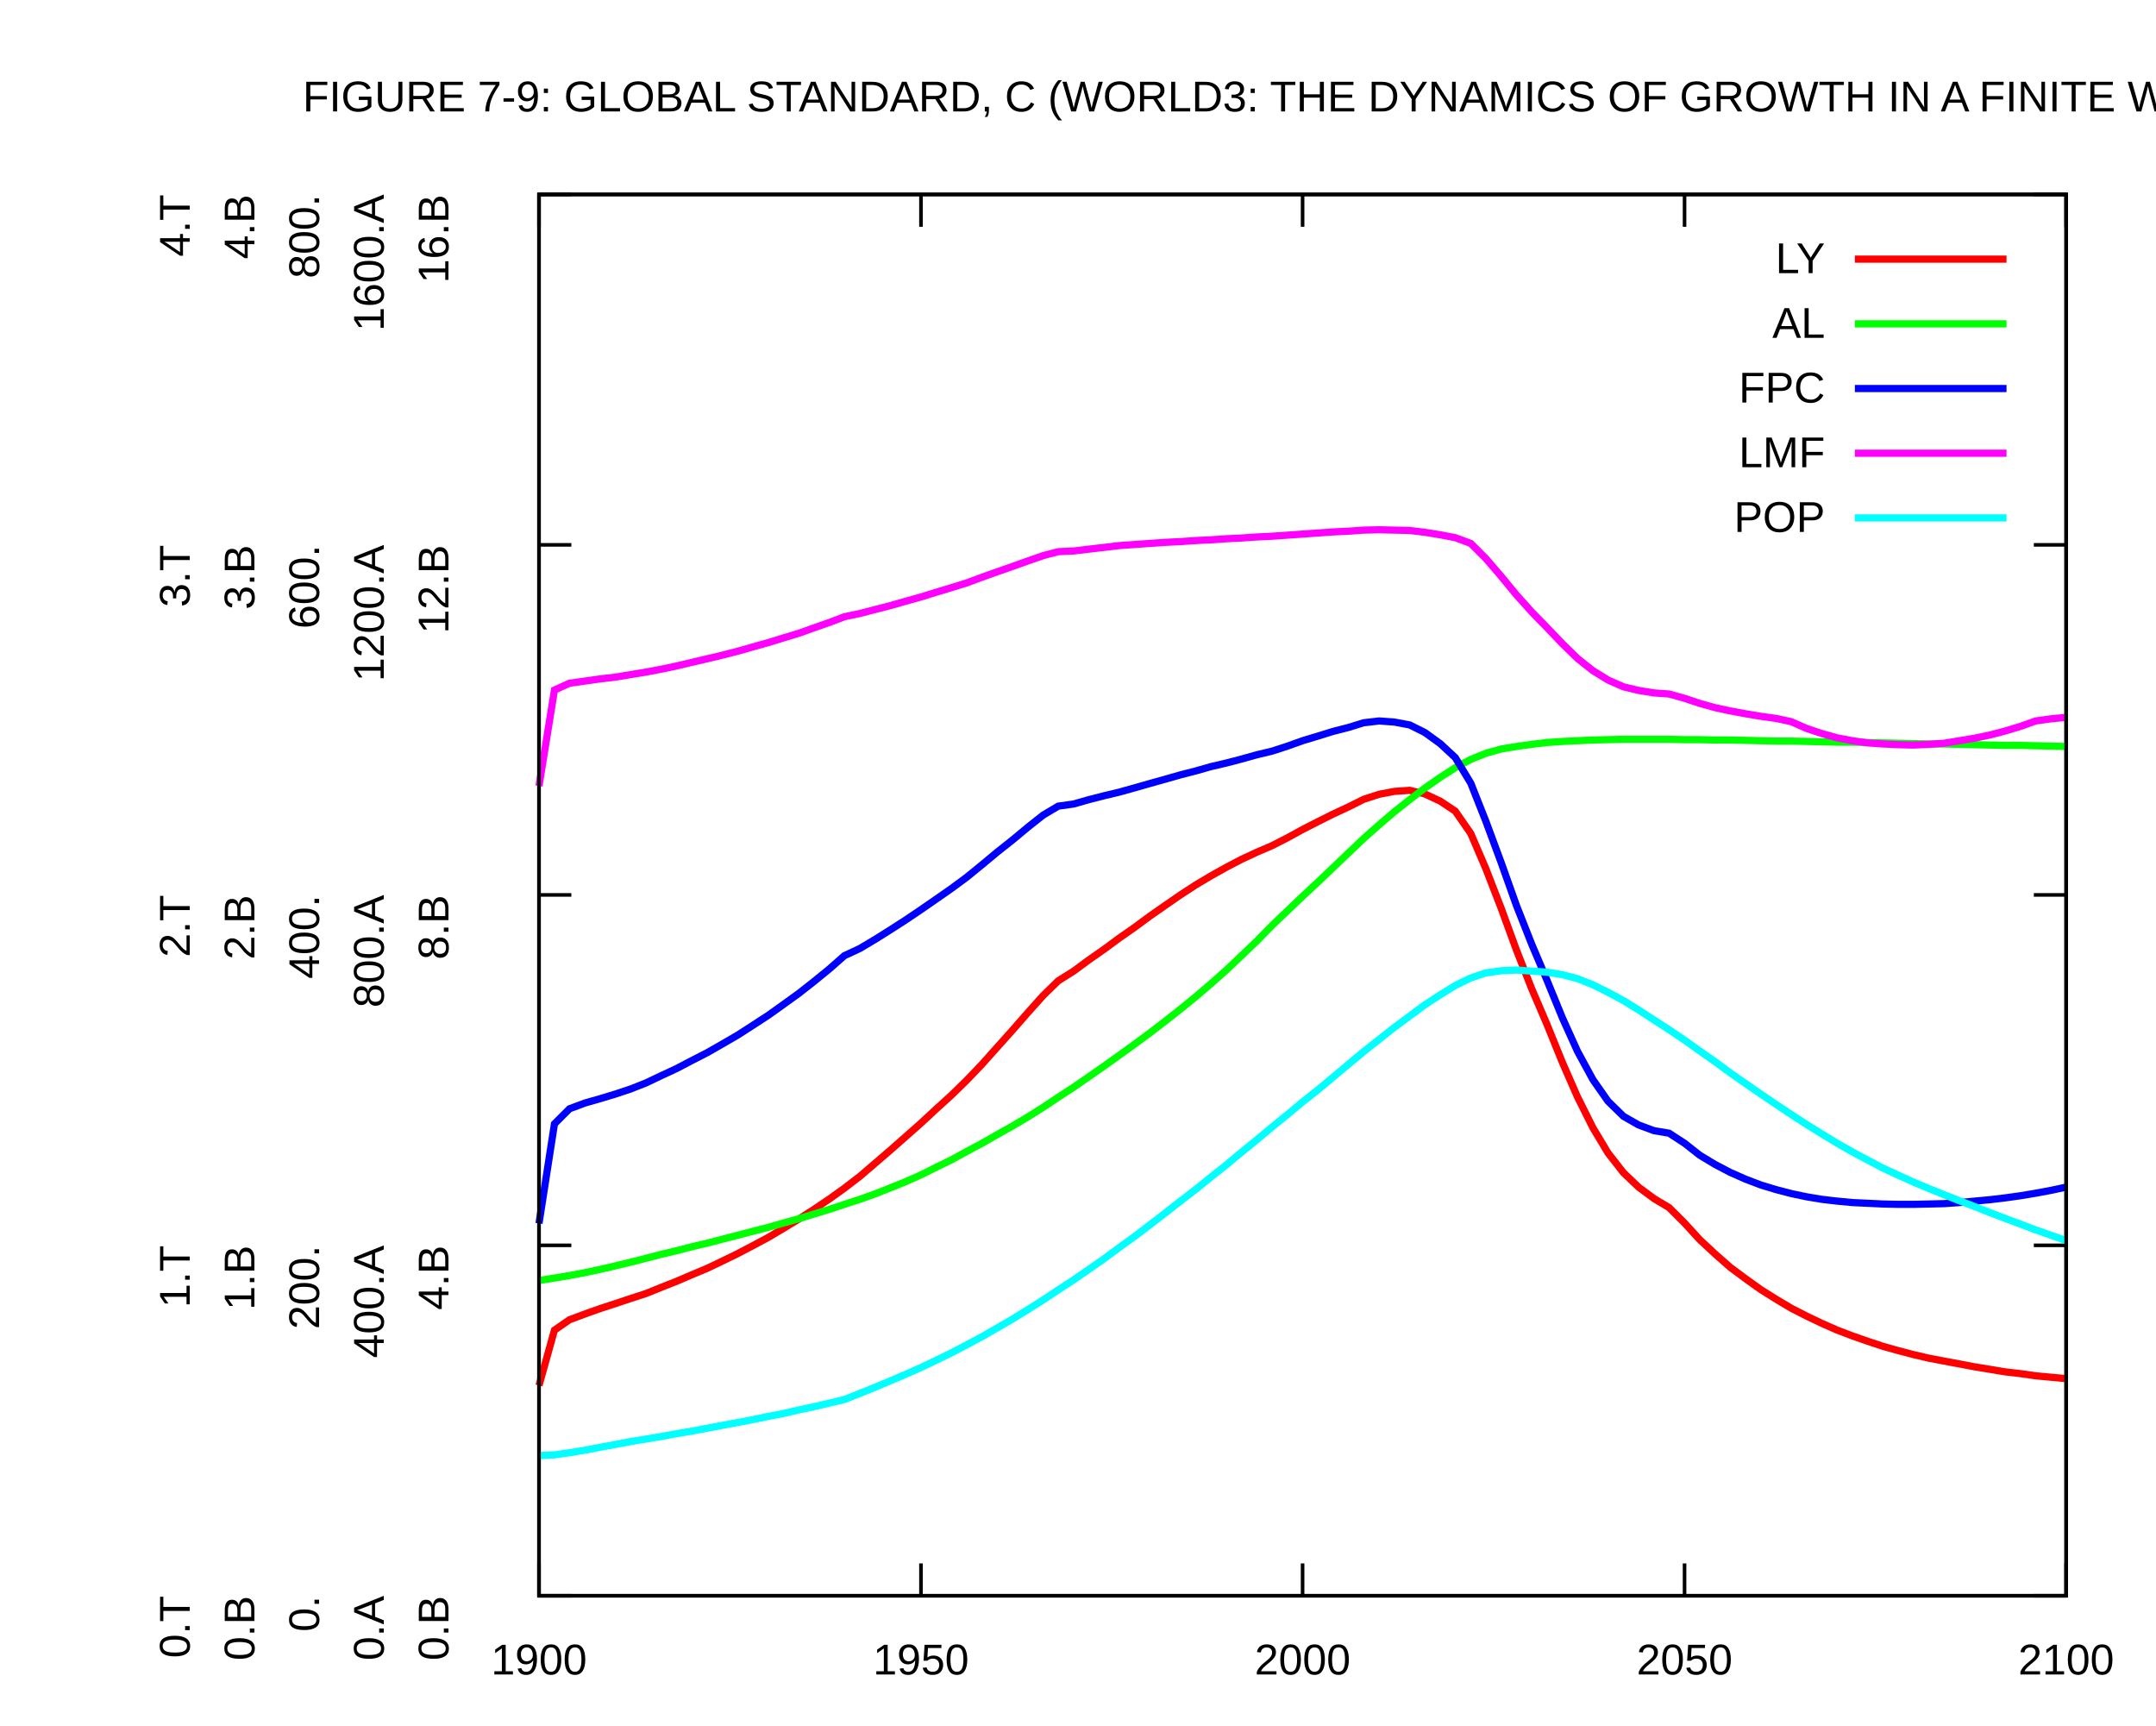
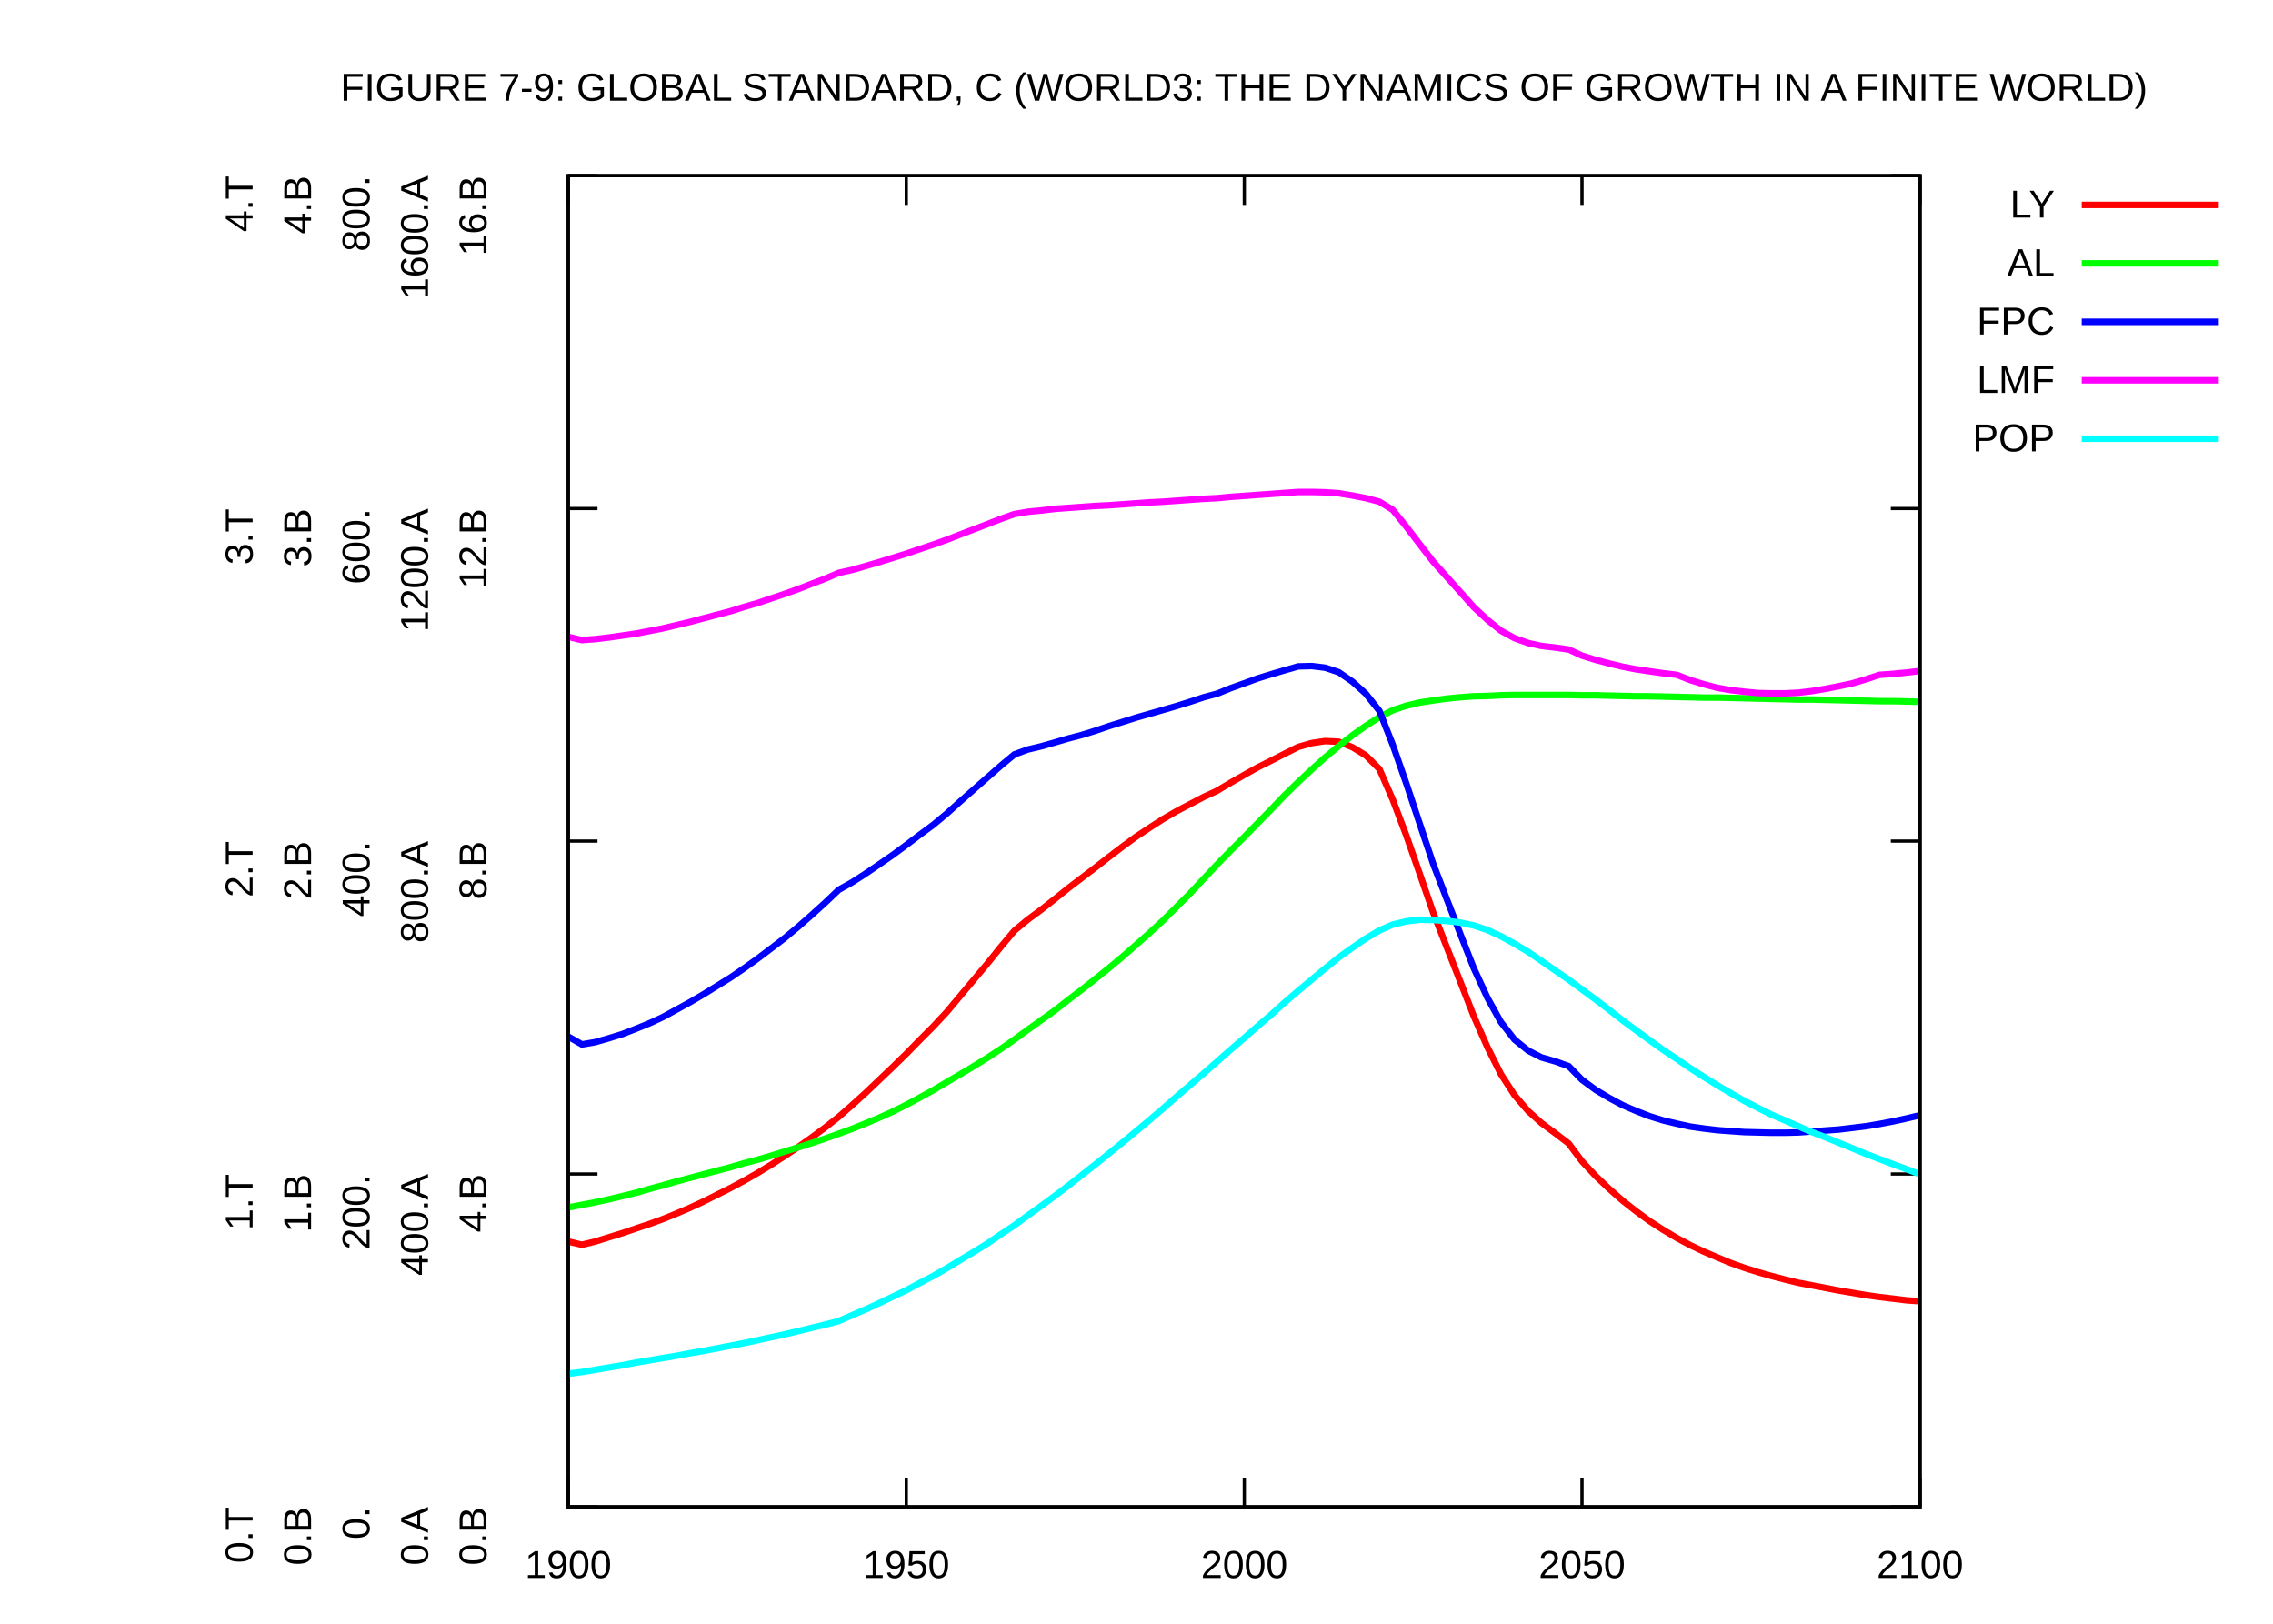
- <svg xmlns="http://www.w3.org/2000/svg" xmlns:xlink="http://www.w3.org/1999/xlink" width="600" height="480" viewBox="0 0 600 480">
+ <svg xmlns="http://www.w3.org/2000/svg" xmlns:xlink="http://www.w3.org/1999/xlink" width="700" height="500" viewBox="0 0 700 500">
  <g id="gnuplot_canvas">
-     <rect x="0" y="0" width="600" height="480" fill="none" />
+     <rect x="0" y="0" width="700" height="500" fill="none" />
    <defs>
      <circle id="gpDot" r="0.5" stroke-width="0.5" stroke="currentColor" />
      <path id="gpPt0" stroke-width="0.222" stroke="currentColor" d="M-1,0 h2 M0,-1 v2" />
      <path id="gpPt1" stroke-width="0.222" stroke="currentColor" d="M-1,-1 L1,1 M1,-1 L-1,1" />
      <path id="gpPt2" stroke-width="0.222" stroke="currentColor" d="M-1,0 L1,0 M0,-1 L0,1 M-1,-1 L1,1 M-1,1 L1,-1" />
      <rect id="gpPt3" stroke-width="0.222" stroke="currentColor" x="-1" y="-1" width="2" height="2" />
      <rect id="gpPt4" stroke-width="0.222" stroke="currentColor" fill="currentColor" x="-1" y="-1" width="2" height="2" />
      <circle id="gpPt5" stroke-width="0.222" stroke="currentColor" cx="0" cy="0" r="1" />
      <use xlink:href="#gpPt5" id="gpPt6" fill="currentColor" stroke="none" />
      <path id="gpPt7" stroke-width="0.222" stroke="currentColor" d="M0,-1.33 L-1.33,0.67 L1.33,0.67 z" />
      <use xlink:href="#gpPt7" id="gpPt8" fill="currentColor" stroke="none" />
      <use xlink:href="#gpPt7" id="gpPt9" stroke="currentColor" transform="rotate(180)" />
      <use xlink:href="#gpPt9" id="gpPt10" fill="currentColor" stroke="none" />
      <use xlink:href="#gpPt3" id="gpPt11" stroke="currentColor" transform="rotate(45)" />
      <use xlink:href="#gpPt11" id="gpPt12" fill="currentColor" stroke="none" />
      <path id="gpPt13" stroke-width="0.222" stroke="currentColor" d="M0,1.330 L1.265,0.411 L0.782,-1.067 L-0.782,-1.076 L-1.265,0.411 z" />
      <use xlink:href="#gpPt13" id="gpPt14" fill="currentColor" stroke="none" />
      <filter id="textbox" filterUnits="objectBoundingBox" x="0" y="0" height="1" width="1">
        <feFlood flood-color="white" flood-opacity="1" result="bgnd" />
        <feComposite in="SourceGraphic" in2="bgnd" operator="atop" />
      </filter>
      <filter id="greybox" filterUnits="objectBoundingBox" x="0" y="0" height="1" width="1">
        <feFlood flood-color="lightgrey" flood-opacity="1" result="grey" />
        <feComposite in="SourceGraphic" in2="grey" operator="atop" />
      </filter>
    </defs>
    <g fill="none" color="white" stroke="black" stroke-width="1.00" stroke-linecap="butt" stroke-linejoin="miter">
</g>
    <g fill="none" color="black" stroke="currentColor" stroke-width="1.00" stroke-linecap="butt" stroke-linejoin="miter">
-       <path stroke="black" d="M150.0,444.0 L159.0,444.0 M575.0,444.0 L566.0,444.0  " />
-       <g transform="translate(52.8,444.0) rotate(-90)" stroke="none" fill="black" font-family="Arial" font-size="12.00" text-anchor="end">
+       <path stroke="black" d="M175.0,464.0 L184.0,464.0 M591.3,464.0 L582.3,464.0  " />
+       <g transform="translate(77.8,464.0) rotate(-90)" stroke="none" fill="black" font-family="Arial" font-size="12.00" text-anchor="end">
        <text>
          <tspan font-family="Arial">0.T</tspan>
        </text>
      </g>
-       <g transform="translate(70.8,444.0) rotate(-90)" stroke="none" fill="black" font-family="Arial" font-size="12.00" text-anchor="end">
+       <g transform="translate(95.8,464.0) rotate(-90)" stroke="none" fill="black" font-family="Arial" font-size="12.00" text-anchor="end">
        <text>
          <tspan font-family="Arial">0.B</tspan>
        </text>
      </g>
-       <g transform="translate(88.8,444.0) rotate(-90)" stroke="none" fill="black" font-family="Arial" font-size="12.00" text-anchor="end">
+       <g transform="translate(113.8,464.0) rotate(-90)" stroke="none" fill="black" font-family="Arial" font-size="12.00" text-anchor="end">
        <text>
          <tspan font-family="Arial">0.</tspan>
        </text>
      </g>
-       <g transform="translate(106.8,444.0) rotate(-90)" stroke="none" fill="black" font-family="Arial" font-size="12.00" text-anchor="end">
+       <g transform="translate(131.8,464.0) rotate(-90)" stroke="none" fill="black" font-family="Arial" font-size="12.00" text-anchor="end">
        <text>
          <tspan font-family="Arial">0.A</tspan>
        </text>
      </g>
-       <g transform="translate(124.8,444.0) rotate(-90)" stroke="none" fill="black" font-family="Arial" font-size="12.00" text-anchor="end">
+       <g transform="translate(149.8,464.0) rotate(-90)" stroke="none" fill="black" font-family="Arial" font-size="12.00" text-anchor="end">
        <text>
          <tspan font-family="Arial">0.B</tspan>
        </text>
      </g>
    </g>
    <g fill="none" color="black" stroke="currentColor" stroke-width="1.00" stroke-linecap="butt" stroke-linejoin="miter">
-       <path stroke="black" d="M150.0,346.5 L159.0,346.5 M575.0,346.5 L566.0,346.5  " />
-       <g transform="translate(52.8,346.5) rotate(-90)" stroke="none" fill="black" font-family="Arial" font-size="12.00" text-anchor="end">
+       <path stroke="black" d="M175.0,361.5 L184.0,361.5 M591.3,361.5 L582.3,361.5  " />
+       <g transform="translate(77.8,361.5) rotate(-90)" stroke="none" fill="black" font-family="Arial" font-size="12.00" text-anchor="end">
        <text>
          <tspan font-family="Arial">1.T</tspan>
        </text>
      </g>
-       <g transform="translate(70.8,346.5) rotate(-90)" stroke="none" fill="black" font-family="Arial" font-size="12.00" text-anchor="end">
+       <g transform="translate(95.8,361.5) rotate(-90)" stroke="none" fill="black" font-family="Arial" font-size="12.00" text-anchor="end">
        <text>
          <tspan font-family="Arial">1.B</tspan>
        </text>
      </g>
-       <g transform="translate(88.8,346.5) rotate(-90)" stroke="none" fill="black" font-family="Arial" font-size="12.00" text-anchor="end">
+       <g transform="translate(113.8,361.5) rotate(-90)" stroke="none" fill="black" font-family="Arial" font-size="12.00" text-anchor="end">
        <text>
          <tspan font-family="Arial">200.</tspan>
        </text>
      </g>
-       <g transform="translate(106.8,346.5) rotate(-90)" stroke="none" fill="black" font-family="Arial" font-size="12.00" text-anchor="end">
+       <g transform="translate(131.8,361.5) rotate(-90)" stroke="none" fill="black" font-family="Arial" font-size="12.00" text-anchor="end">
        <text>
          <tspan font-family="Arial">400.A</tspan>
        </text>
      </g>
-       <g transform="translate(124.8,346.5) rotate(-90)" stroke="none" fill="black" font-family="Arial" font-size="12.00" text-anchor="end">
+       <g transform="translate(149.8,361.5) rotate(-90)" stroke="none" fill="black" font-family="Arial" font-size="12.00" text-anchor="end">
        <text>
          <tspan font-family="Arial">4.B</tspan>
        </text>
      </g>
    </g>
    <g fill="none" color="black" stroke="currentColor" stroke-width="1.00" stroke-linecap="butt" stroke-linejoin="miter">
-       <path stroke="black" d="M150.0,249.0 L159.0,249.0 M575.0,249.0 L566.0,249.0  " />
-       <g transform="translate(52.8,249.0) rotate(-90)" stroke="none" fill="black" font-family="Arial" font-size="12.00" text-anchor="end">
+       <path stroke="black" d="M175.0,259.0 L184.0,259.0 M591.3,259.0 L582.3,259.0  " />
+       <g transform="translate(77.8,259.0) rotate(-90)" stroke="none" fill="black" font-family="Arial" font-size="12.00" text-anchor="end">
        <text>
          <tspan font-family="Arial">2.T</tspan>
        </text>
      </g>
-       <g transform="translate(70.8,249.0) rotate(-90)" stroke="none" fill="black" font-family="Arial" font-size="12.00" text-anchor="end">
+       <g transform="translate(95.8,259.0) rotate(-90)" stroke="none" fill="black" font-family="Arial" font-size="12.00" text-anchor="end">
        <text>
          <tspan font-family="Arial">2.B</tspan>
        </text>
      </g>
-       <g transform="translate(88.8,249.0) rotate(-90)" stroke="none" fill="black" font-family="Arial" font-size="12.00" text-anchor="end">
+       <g transform="translate(113.8,259.0) rotate(-90)" stroke="none" fill="black" font-family="Arial" font-size="12.00" text-anchor="end">
        <text>
          <tspan font-family="Arial">400.</tspan>
        </text>
      </g>
-       <g transform="translate(106.8,249.0) rotate(-90)" stroke="none" fill="black" font-family="Arial" font-size="12.00" text-anchor="end">
+       <g transform="translate(131.8,259.0) rotate(-90)" stroke="none" fill="black" font-family="Arial" font-size="12.00" text-anchor="end">
        <text>
          <tspan font-family="Arial">800.A</tspan>
        </text>
      </g>
-       <g transform="translate(124.8,249.0) rotate(-90)" stroke="none" fill="black" font-family="Arial" font-size="12.00" text-anchor="end">
+       <g transform="translate(149.8,259.0) rotate(-90)" stroke="none" fill="black" font-family="Arial" font-size="12.00" text-anchor="end">
        <text>
          <tspan font-family="Arial">8.B</tspan>
        </text>
      </g>
    </g>
    <g fill="none" color="black" stroke="currentColor" stroke-width="1.00" stroke-linecap="butt" stroke-linejoin="miter">
-       <path stroke="black" d="M150.0,151.6 L159.0,151.6 M575.0,151.6 L566.0,151.6  " />
-       <g transform="translate(52.8,151.6) rotate(-90)" stroke="none" fill="black" font-family="Arial" font-size="12.00" text-anchor="end">
+       <path stroke="black" d="M175.0,156.6 L184.0,156.6 M591.3,156.6 L582.3,156.6  " />
+       <g transform="translate(77.8,156.6) rotate(-90)" stroke="none" fill="black" font-family="Arial" font-size="12.00" text-anchor="end">
        <text>
          <tspan font-family="Arial">3.T</tspan>
        </text>
      </g>
-       <g transform="translate(70.8,151.6) rotate(-90)" stroke="none" fill="black" font-family="Arial" font-size="12.00" text-anchor="end">
+       <g transform="translate(95.8,156.6) rotate(-90)" stroke="none" fill="black" font-family="Arial" font-size="12.00" text-anchor="end">
        <text>
          <tspan font-family="Arial">3.B</tspan>
        </text>
      </g>
-       <g transform="translate(88.8,151.6) rotate(-90)" stroke="none" fill="black" font-family="Arial" font-size="12.00" text-anchor="end">
+       <g transform="translate(113.8,156.6) rotate(-90)" stroke="none" fill="black" font-family="Arial" font-size="12.00" text-anchor="end">
        <text>
          <tspan font-family="Arial">600.</tspan>
        </text>
      </g>
-       <g transform="translate(106.8,151.6) rotate(-90)" stroke="none" fill="black" font-family="Arial" font-size="12.00" text-anchor="end">
+       <g transform="translate(131.8,156.6) rotate(-90)" stroke="none" fill="black" font-family="Arial" font-size="12.00" text-anchor="end">
        <text>
          <tspan font-family="Arial">1200.A</tspan>
        </text>
      </g>
-       <g transform="translate(124.8,151.6) rotate(-90)" stroke="none" fill="black" font-family="Arial" font-size="12.00" text-anchor="end">
+       <g transform="translate(149.8,156.6) rotate(-90)" stroke="none" fill="black" font-family="Arial" font-size="12.00" text-anchor="end">
        <text>
          <tspan font-family="Arial">12.B</tspan>
        </text>
      </g>
    </g>
    <g fill="none" color="black" stroke="currentColor" stroke-width="1.00" stroke-linecap="butt" stroke-linejoin="miter">
-       <path stroke="black" d="M150.0,54.1 L159.0,54.1 M575.0,54.1 L566.0,54.1  " />
-       <g transform="translate(52.8,54.1) rotate(-90)" stroke="none" fill="black" font-family="Arial" font-size="12.00" text-anchor="end">
+       <path stroke="black" d="M175.0,54.1 L184.0,54.1 M591.3,54.1 L582.3,54.1  " />
+       <g transform="translate(77.8,54.1) rotate(-90)" stroke="none" fill="black" font-family="Arial" font-size="12.00" text-anchor="end">
        <text>
          <tspan font-family="Arial">4.T</tspan>
        </text>
      </g>
-       <g transform="translate(70.8,54.1) rotate(-90)" stroke="none" fill="black" font-family="Arial" font-size="12.00" text-anchor="end">
+       <g transform="translate(95.8,54.1) rotate(-90)" stroke="none" fill="black" font-family="Arial" font-size="12.00" text-anchor="end">
        <text>
          <tspan font-family="Arial">4.B</tspan>
        </text>
      </g>
-       <g transform="translate(88.8,54.1) rotate(-90)" stroke="none" fill="black" font-family="Arial" font-size="12.00" text-anchor="end">
+       <g transform="translate(113.8,54.1) rotate(-90)" stroke="none" fill="black" font-family="Arial" font-size="12.00" text-anchor="end">
        <text>
          <tspan font-family="Arial">800.</tspan>
        </text>
      </g>
-       <g transform="translate(106.8,54.1) rotate(-90)" stroke="none" fill="black" font-family="Arial" font-size="12.00" text-anchor="end">
+       <g transform="translate(131.8,54.1) rotate(-90)" stroke="none" fill="black" font-family="Arial" font-size="12.00" text-anchor="end">
        <text>
          <tspan font-family="Arial">1600.A</tspan>
        </text>
      </g>
-       <g transform="translate(124.8,54.1) rotate(-90)" stroke="none" fill="black" font-family="Arial" font-size="12.00" text-anchor="end">
+       <g transform="translate(149.8,54.1) rotate(-90)" stroke="none" fill="black" font-family="Arial" font-size="12.00" text-anchor="end">
        <text>
          <tspan font-family="Arial">16.B</tspan>
        </text>
      </g>
    </g>
    <g fill="none" color="black" stroke="currentColor" stroke-width="1.00" stroke-linecap="butt" stroke-linejoin="miter">
-       <path stroke="black" d="M150.0,444.0 L150.0,435.0 M150.0,54.1 L150.0,63.1  " />
-       <g transform="translate(150.0,465.9)" stroke="none" fill="black" font-family="Arial" font-size="12.00" text-anchor="middle">
+       <path stroke="black" d="M175.0,464.0 L175.0,455.0 M175.0,54.1 L175.0,63.1  " />
+       <g transform="translate(175.0,485.9)" stroke="none" fill="black" font-family="Arial" font-size="12.00" text-anchor="middle">
        <text>
          <tspan font-family="Arial"> 1900</tspan>
        </text>
      </g>
    </g>
    <g fill="none" color="black" stroke="currentColor" stroke-width="1.00" stroke-linecap="butt" stroke-linejoin="miter">
-       <path stroke="black" d="M256.3,444.0 L256.3,435.0 M256.3,54.1 L256.3,63.1  " />
-       <g transform="translate(256.3,465.9)" stroke="none" fill="black" font-family="Arial" font-size="12.00" text-anchor="middle">
+       <path stroke="black" d="M279.1,464.0 L279.1,455.0 M279.1,54.1 L279.1,63.1  " />
+       <g transform="translate(279.1,485.9)" stroke="none" fill="black" font-family="Arial" font-size="12.00" text-anchor="middle">
        <text>
          <tspan font-family="Arial"> 1950</tspan>
        </text>
      </g>
    </g>
    <g fill="none" color="black" stroke="currentColor" stroke-width="1.00" stroke-linecap="butt" stroke-linejoin="miter">
-       <path stroke="black" d="M362.5,444.0 L362.5,435.0 M362.5,54.1 L362.5,63.1  " />
-       <g transform="translate(362.5,465.9)" stroke="none" fill="black" font-family="Arial" font-size="12.00" text-anchor="middle">
+       <path stroke="black" d="M383.2,464.0 L383.2,455.0 M383.2,54.1 L383.2,63.1  " />
+       <g transform="translate(383.2,485.9)" stroke="none" fill="black" font-family="Arial" font-size="12.00" text-anchor="middle">
        <text>
          <tspan font-family="Arial"> 2000</tspan>
        </text>
      </g>
    </g>
    <g fill="none" color="black" stroke="currentColor" stroke-width="1.00" stroke-linecap="butt" stroke-linejoin="miter">
-       <path stroke="black" d="M468.8,444.0 L468.8,435.0 M468.8,54.1 L468.8,63.1  " />
-       <g transform="translate(468.8,465.9)" stroke="none" fill="black" font-family="Arial" font-size="12.00" text-anchor="middle">
+       <path stroke="black" d="M487.2,464.0 L487.2,455.0 M487.2,54.1 L487.2,63.1  " />
+       <g transform="translate(487.2,485.9)" stroke="none" fill="black" font-family="Arial" font-size="12.00" text-anchor="middle">
        <text>
          <tspan font-family="Arial"> 2050</tspan>
        </text>
      </g>
    </g>
    <g fill="none" color="black" stroke="currentColor" stroke-width="1.00" stroke-linecap="butt" stroke-linejoin="miter">
-       <path stroke="black" d="M575.0,444.0 L575.0,435.0 M575.0,54.1 L575.0,63.1  " />
-       <g transform="translate(575.0,465.9)" stroke="none" fill="black" font-family="Arial" font-size="12.00" text-anchor="middle">
+       <path stroke="black" d="M591.3,464.0 L591.3,455.0 M591.3,54.1 L591.3,63.1  " />
+       <g transform="translate(591.3,485.9)" stroke="none" fill="black" font-family="Arial" font-size="12.00" text-anchor="middle">
        <text>
          <tspan font-family="Arial"> 2100</tspan>
        </text>
      </g>
    </g>
    <g fill="none" color="black" stroke="currentColor" stroke-width="1.00" stroke-linecap="butt" stroke-linejoin="miter">
</g>
    <g fill="none" color="black" stroke="currentColor" stroke-width="1.00" stroke-linecap="butt" stroke-linejoin="miter">
-       <path stroke="black" d="M150.0,54.1 L150.0,444.0 L575.0,444.0 L575.0,54.1 L150.0,54.1 Z  " />
-     </g>
-     <g fill="none" color="black" stroke="currentColor" stroke-width="1.00" stroke-linecap="butt" stroke-linejoin="miter">
-       <g transform="translate(362.5,31.0)" stroke="none" fill="black" font-family="Arial" font-size="12.00" text-anchor="middle">
+       <path stroke="black" d="M175.0,54.1 L175.0,464.0 L591.3,464.0 L591.3,54.1 L175.0,54.1 Z  " />
+     </g>
+     <g fill="none" color="black" stroke="currentColor" stroke-width="1.00" stroke-linecap="butt" stroke-linejoin="miter">
+       <g transform="translate(383.1,31.0)" stroke="none" fill="black" font-family="Arial" font-size="12.00" text-anchor="middle">
        <text>
          <tspan font-family="Arial">FIGURE 7-9: GLOBAL STANDARD, C (WORLD3: THE DYNAMICS OF GROWTH IN A FINITE WORLD)</tspan>
        </text>
      </g>
    </g>
    <g id="gnuplot_plot_1">
      <g fill="none" color="white" stroke="black" stroke-width="2.00" stroke-linecap="butt" stroke-linejoin="miter">
</g>
      <g fill="none" color="black" stroke="currentColor" stroke-width="2.00" stroke-linecap="butt" stroke-linejoin="miter">
-         <g transform="translate(507.9,76.0)" stroke="none" fill="black" font-family="Arial" font-size="12.00" text-anchor="end">
+         <g transform="translate(632.8,67.0)" stroke="none" fill="black" font-family="Arial" font-size="12.00" text-anchor="end">
          <text>
            <tspan font-family="Arial">LY</tspan>
          </text>
        </g>
      </g>
      <g fill="none" color="black" stroke="currentColor" stroke-width="2.00" stroke-linecap="butt" stroke-linejoin="miter">
-         <path stroke="rgb(255,   0,   0)" d="M516.2,72.1 L558.4,72.1 M150.0,385.5 L154.3,370.1 L158.5,367.2 L162.8,365.6 L167.0,364.1 L171.3,362.7   L175.5,361.3 L179.8,359.9 L184.0,358.2 L188.3,356.5 L192.5,354.7 L196.8,352.9 L201.0,350.9 L205.3,348.8   L209.5,346.6 L213.8,344.3 L218.0,341.8 L222.3,339.2 L226.5,336.5 L230.8,333.6 L235.0,330.6 L239.3,327.3   L243.5,323.7 L247.8,320.0 L252.0,316.3 L256.3,312.5 L260.5,308.6 L264.8,304.7 L269.0,300.6 L273.3,296.1   L277.5,291.4 L281.8,286.6 L286.0,281.8 L290.3,277.0 L294.5,272.9 L298.8,270.2 L303.0,267.1 L307.3,264.1   L311.5,261.0 L315.8,258.0 L320.0,254.9 L324.3,251.9 L328.5,249.0 L332.8,246.2 L337.0,243.7 L341.3,241.3   L345.5,239.1 L349.8,237.1 L354.0,235.3 L358.3,233.1 L362.5,230.8 L366.8,228.6 L371.0,226.5 L375.3,224.5   L379.5,222.4 L383.8,221.0 L388.0,220.2 L392.3,219.9 L396.5,220.9 L400.8,222.9 L405.0,225.7 L409.3,231.9   L413.5,241.7 L417.8,252.8 L422.0,264.3 L426.3,275.2 L430.5,285.0 L434.8,295.6 L439.0,305.2 L443.3,313.8   L447.5,320.8 L451.8,326.3 L456.0,330.3 L460.3,333.5 L464.5,336.0 L468.8,340.3 L473.0,344.9 L477.3,348.9   L481.5,352.6 L485.8,355.8 L490.0,358.8 L494.3,361.5 L498.5,364.0 L502.8,366.2 L507.0,368.2 L511.3,370.1   L515.5,371.7 L519.8,373.2 L524.0,374.6 L528.3,375.8 L532.5,376.9 L536.8,377.9 L541.0,378.7 L545.3,379.5   L549.5,380.3 L553.8,381.0 L558.0,381.7 L562.3,382.2 L566.5,382.8 L570.8,383.2 L575.0,383.6  " />
+         <path stroke="rgb(255,   0,   0)" d="M641.1,63.1 L683.3,63.1 M175.0,382.3 L179.2,383.3 L183.3,382.3 L187.5,381.0 L191.7,379.7 L195.8,378.3   L200.0,376.9 L204.1,375.4 L208.3,373.7 L212.5,371.9 L216.6,370.0 L220.8,367.9 L225.0,365.8 L229.1,363.6   L233.3,361.2 L237.4,358.7 L241.6,356.0 L245.8,353.2 L249.9,350.3 L254.1,347.2 L258.3,343.9 L262.4,340.3   L266.6,336.5 L270.7,332.6 L274.9,328.6 L279.1,324.5 L283.2,320.3 L287.4,316.1 L291.6,311.6 L295.7,306.7   L299.9,301.7 L304.1,296.7 L308.2,291.6 L312.4,286.6 L316.5,283.2 L320.7,280.1 L324.9,276.8 L329.0,273.5   L333.2,270.3 L337.4,267.1 L341.5,263.9 L345.7,260.7 L349.8,257.7 L354.0,254.9 L358.2,252.2 L362.3,249.8   L366.5,247.6 L370.7,245.4 L374.8,243.5 L379.0,241.0 L383.2,238.6 L387.3,236.3 L391.5,234.2 L395.6,232.1   L399.8,230.0 L404.0,228.8 L408.1,228.2 L412.3,228.4 L416.5,230.1 L420.6,232.6 L424.8,236.8 L428.9,246.2   L433.1,257.3 L437.3,269.3 L441.4,281.1 L445.6,291.8 L449.8,302.5 L453.9,313.0 L458.1,322.5 L462.2,330.7   L466.4,337.2 L470.6,342.1 L474.7,345.8 L478.9,348.9 L483.1,352.1 L487.2,357.6 L491.4,362.1 L495.6,366.1   L499.7,369.7 L503.9,373.0 L508.0,376.0 L512.2,378.7 L516.4,381.2 L520.5,383.4 L524.7,385.4 L528.9,387.2   L533.0,388.9 L537.2,390.4 L541.3,391.7 L545.5,392.9 L549.7,394.0 L553.8,395.0 L558.0,395.8 L562.2,396.6   L566.3,397.4 L570.5,398.1 L574.6,398.8 L578.8,399.4 L583.0,399.9 L587.1,400.4 L591.3,400.7  " />
      </g>
    </g>
    <g id="gnuplot_plot_2">
      <g fill="none" color="black" stroke="currentColor" stroke-width="2.00" stroke-linecap="butt" stroke-linejoin="miter">
-         <g transform="translate(507.9,94.0)" stroke="none" fill="black" font-family="Arial" font-size="12.00" text-anchor="end">
+         <g transform="translate(632.8,85.0)" stroke="none" fill="black" font-family="Arial" font-size="12.00" text-anchor="end">
          <text>
            <tspan font-family="Arial">AL</tspan>
          </text>
        </g>
      </g>
      <g fill="none" color="black" stroke="currentColor" stroke-width="2.00" stroke-linecap="butt" stroke-linejoin="miter">
-         <path stroke="rgb(  0, 255,   0)" d="M516.2,90.1 L558.4,90.1 M150.0,356.3 L154.3,355.6 L158.5,354.9 L162.8,354.1 L167.0,353.2 L171.3,352.2   L175.5,351.2 L179.8,350.1 L184.0,349.0 L188.3,348.0 L192.5,346.9 L196.8,345.9 L201.0,344.8 L205.3,343.7   L209.5,342.6 L213.8,341.5 L218.0,340.3 L222.3,339.1 L226.5,337.8 L230.8,336.5 L235.0,335.1 L239.3,333.7   L243.5,332.2 L247.8,330.5 L252.0,328.8 L256.3,326.9 L260.5,324.8 L264.8,322.7 L269.0,320.4 L273.3,318.1   L277.5,315.7 L281.8,313.3 L286.0,310.8 L290.3,308.1 L294.5,305.3 L298.8,302.5 L303.0,299.6 L307.3,296.6   L311.5,293.6 L315.8,290.5 L320.0,287.4 L324.3,284.1 L328.5,280.8 L332.8,277.3 L337.0,273.7 L341.3,269.9   L345.5,265.9 L349.8,261.8 L354.0,257.5 L358.3,253.4 L362.5,249.4 L366.8,245.4 L371.0,241.4 L375.3,237.3   L379.5,233.3 L383.8,229.5 L388.0,225.9 L392.3,222.5 L396.5,219.3 L400.8,216.3 L405.0,213.6 L409.3,211.3   L413.5,209.6 L417.8,208.4 L422.0,207.7 L426.3,207.1 L430.5,206.6 L434.8,206.3 L439.0,206.1 L443.3,205.9   L447.5,205.8 L451.8,205.7 L456.0,205.7 L460.3,205.7 L464.5,205.7 L468.8,205.8 L473.0,205.8 L477.3,205.9   L481.5,205.9 L485.8,206.0 L490.0,206.1 L494.3,206.2 L498.5,206.2 L502.8,206.3 L507.0,206.4 L511.3,206.5   L515.5,206.5 L519.8,206.6 L524.0,206.7 L528.3,206.8 L532.5,206.9 L536.8,207.0 L541.0,207.0 L545.3,207.1   L549.5,207.2 L553.8,207.3 L558.0,207.4 L562.3,207.4 L566.5,207.5 L570.8,207.6 L575.0,207.7  " />
+         <path stroke="rgb(  0, 255,   0)" d="M641.1,81.1 L683.3,81.1 M175.0,371.8 L179.2,371.0 L183.3,370.2 L187.5,369.3 L191.7,368.3 L195.8,367.3   L200.0,366.1 L204.1,365.0 L208.3,363.8 L212.5,362.7 L216.6,361.6 L220.8,360.5 L225.0,359.4 L229.1,358.2   L233.3,357.1 L237.4,355.9 L241.6,354.6 L245.8,353.3 L249.9,352.0 L254.1,350.6 L258.3,349.1 L262.4,347.6   L266.6,345.9 L270.7,344.2 L274.9,342.3 L279.1,340.2 L283.2,338.0 L287.4,335.7 L291.6,333.2 L295.7,330.8   L299.9,328.3 L304.1,325.7 L308.2,323.0 L312.4,320.1 L316.5,317.1 L320.7,314.1 L324.9,311.1 L329.0,307.9   L333.2,304.7 L337.4,301.4 L341.5,298.1 L345.7,294.6 L349.8,291.0 L354.0,287.3 L358.2,283.4 L362.3,279.3   L366.5,275.1 L370.7,270.6 L374.8,266.2 L379.0,261.9 L383.2,257.7 L387.3,253.5 L391.5,249.2 L395.6,244.9   L399.8,240.8 L404.0,236.9 L408.1,233.2 L412.3,229.7 L416.5,226.4 L420.6,223.5 L424.8,220.8 L428.9,218.7   L433.1,217.3 L437.3,216.3 L441.4,215.7 L445.6,215.1 L449.8,214.7 L453.9,214.4 L458.1,214.3 L462.2,214.1   L466.4,214.0 L470.6,214.0 L474.7,214.0 L478.9,214.0 L483.1,214.0 L487.2,214.1 L491.4,214.1 L495.6,214.2   L499.7,214.3 L503.9,214.4 L508.0,214.4 L512.2,214.5 L516.4,214.6 L520.5,214.7 L524.7,214.8 L528.9,214.8   L533.0,214.9 L537.2,215.0 L541.3,215.1 L545.5,215.2 L549.7,215.3 L553.8,215.4 L558.0,215.4 L562.2,215.5   L566.3,215.6 L570.5,215.7 L574.6,215.8 L578.8,215.9 L583.0,215.9 L587.1,216.0 L591.3,216.1  " />
      </g>
    </g>
    <g id="gnuplot_plot_3">
      <g fill="none" color="black" stroke="currentColor" stroke-width="2.00" stroke-linecap="butt" stroke-linejoin="miter">
-         <g transform="translate(507.9,112.0)" stroke="none" fill="black" font-family="Arial" font-size="12.00" text-anchor="end">
+         <g transform="translate(632.8,103.0)" stroke="none" fill="black" font-family="Arial" font-size="12.00" text-anchor="end">
          <text>
            <tspan font-family="Arial">FPC</tspan>
          </text>
        </g>
      </g>
      <g fill="none" color="black" stroke="currentColor" stroke-width="2.00" stroke-linecap="butt" stroke-linejoin="miter">
-         <path stroke="rgb(  0,   0, 255)" d="M516.2,108.1 L558.4,108.1 M150.0,340.4 L154.3,312.7 L158.5,308.5 L162.8,306.9 L167.0,305.7 L171.3,304.4   L175.5,303.0 L179.8,301.3 L184.0,299.3 L188.3,297.3 L192.5,295.1 L196.8,292.9 L201.0,290.5 L205.3,288.0   L209.5,285.3 L213.8,282.5 L218.0,279.5 L222.3,276.4 L226.5,273.1 L230.8,269.6 L235.0,265.9 L239.3,263.9   L243.5,261.4 L247.8,258.7 L252.0,256.0 L256.3,253.1 L260.5,250.2 L264.8,247.2 L269.0,244.1 L273.3,240.6   L277.5,237.1 L281.8,233.7 L286.0,230.2 L290.3,226.8 L294.5,224.3 L298.8,223.7 L303.0,222.5 L307.3,221.4   L311.5,220.4 L315.8,219.2 L320.0,218.0 L324.3,216.8 L328.5,215.6 L332.8,214.5 L337.0,213.3 L341.3,212.3   L345.5,211.2 L349.8,210.0 L354.0,209.0 L358.3,207.6 L362.5,206.1 L366.8,204.8 L371.0,203.5 L375.3,202.4   L379.5,201.1 L383.8,200.6 L388.0,200.9 L392.3,201.7 L396.5,203.8 L400.8,206.9 L405.0,210.8 L409.3,217.9   L413.5,228.5 L417.8,240.1 L422.0,251.9 L426.3,262.8 L430.5,272.7 L434.8,283.2 L439.0,292.5 L443.3,300.4   L447.5,306.4 L451.8,310.6 L456.0,313.0 L460.3,314.6 L464.5,315.3 L468.8,318.1 L473.0,321.4 L477.3,324.0   L481.5,326.2 L485.8,328.1 L490.0,329.7 L494.3,331.0 L498.5,332.1 L502.8,333.0 L507.0,333.7 L511.3,334.2   L515.5,334.6 L519.8,334.8 L524.0,335.0 L528.3,335.1 L532.5,335.1 L536.8,335.0 L541.0,334.9 L545.3,334.6   L549.5,334.2 L553.8,333.8 L558.0,333.3 L562.3,332.7 L566.5,332.0 L570.8,331.2 L575.0,330.3  " />
+         <path stroke="rgb(  0,   0, 255)" d="M641.1,99.1 L683.3,99.1 M175.0,319.2 L179.2,321.6 L183.3,320.9 L187.5,319.7 L191.7,318.4 L195.8,316.8   L200.0,315.1 L204.1,313.2 L208.3,310.9 L212.5,308.6 L216.6,306.2 L220.8,303.6 L225.0,301.0 L229.1,298.2   L233.3,295.2 L237.4,292.1 L241.6,288.9 L245.8,285.4 L249.9,281.8 L254.1,278.0 L258.3,274.0 L262.4,271.7   L266.6,269.0 L270.7,266.2 L274.9,263.3 L279.1,260.2 L283.2,257.1 L287.4,254.0 L291.6,250.5 L295.7,246.8   L299.9,243.1 L304.1,239.4 L308.2,235.8 L312.4,232.3 L316.5,230.8 L320.7,229.8 L324.9,228.6 L329.0,227.4   L333.2,226.3 L337.4,225.0 L341.5,223.6 L345.7,222.3 L349.8,221.0 L354.0,219.8 L358.2,218.6 L362.3,217.4   L366.5,216.1 L370.7,214.7 L374.8,213.6 L379.0,211.9 L383.2,210.4 L387.3,208.9 L391.5,207.6 L395.6,206.4   L399.8,205.2 L404.0,205.1 L408.1,205.6 L412.3,207.0 L416.5,209.9 L420.6,213.6 L424.8,218.9 L428.9,229.3   L433.1,241.3 L437.3,253.9 L441.4,266.1 L445.6,277.0 L449.8,287.8 L453.9,298.2 L458.1,307.3 L462.2,314.7   L466.4,320.1 L470.6,323.5 L474.7,325.6 L478.9,326.8 L483.1,328.3 L487.2,332.5 L491.4,335.6 L495.6,338.1   L499.7,340.3 L503.9,342.1 L508.0,343.7 L512.2,345.0 L516.4,346.0 L520.5,346.9 L524.7,347.5 L528.9,348.0   L533.0,348.3 L537.2,348.6 L541.3,348.7 L545.5,348.8 L549.7,348.8 L553.8,348.7 L558.0,348.4 L562.2,348.1   L566.3,347.8 L570.5,347.3 L574.6,346.8 L578.8,346.1 L583.0,345.3 L587.1,344.4 L591.3,343.4  " />
      </g>
    </g>
    <g id="gnuplot_plot_4">
      <g fill="none" color="black" stroke="currentColor" stroke-width="2.00" stroke-linecap="butt" stroke-linejoin="miter">
-         <g transform="translate(507.9,130.0)" stroke="none" fill="black" font-family="Arial" font-size="12.00" text-anchor="end">
+         <g transform="translate(632.8,121.0)" stroke="none" fill="black" font-family="Arial" font-size="12.00" text-anchor="end">
          <text>
            <tspan font-family="Arial">LMF</tspan>
          </text>
        </g>
      </g>
      <g fill="none" color="black" stroke="currentColor" stroke-width="2.00" stroke-linecap="butt" stroke-linejoin="miter">
-         <path stroke="rgb(255,   0, 255)" d="M516.2,126.1 L558.4,126.1 M150.0,218.7 L154.3,192.0 L158.5,190.1 L162.8,189.5 L167.0,188.9 L171.3,188.4   L175.5,187.7 L179.8,187.0 L184.0,186.2 L188.3,185.3 L192.5,184.3 L196.8,183.3 L201.0,182.3 L205.3,181.2   L209.5,180.0 L213.8,178.8 L218.0,177.5 L222.3,176.2 L226.5,174.7 L230.8,173.2 L235.0,171.6 L239.3,170.7   L243.5,169.6 L247.8,168.5 L252.0,167.3 L256.3,166.1 L260.5,164.8 L264.8,163.5 L269.0,162.2 L273.3,160.6   L277.5,159.1 L281.8,157.6 L286.0,156.1 L290.3,154.6 L294.5,153.5 L298.8,153.3 L303.0,152.8 L307.3,152.3   L311.5,151.8 L315.8,151.5 L320.0,151.2 L324.3,150.9 L328.5,150.7 L332.8,150.4 L337.0,150.2 L341.3,149.9   L345.5,149.7 L349.8,149.4 L354.0,149.2 L358.3,148.9 L362.5,148.6 L366.8,148.3 L371.0,148.0 L375.3,147.8   L379.5,147.5 L383.8,147.4 L388.0,147.5 L392.3,147.6 L396.5,148.1 L400.8,148.8 L405.0,149.6 L409.3,151.2   L413.5,155.4 L417.8,160.4 L422.0,165.5 L426.3,170.3 L430.5,174.6 L434.8,179.1 L439.0,183.2 L443.3,186.6   L447.5,189.2 L451.8,191.1 L456.0,192.1 L460.3,192.8 L464.5,193.1 L468.8,194.3 L473.0,195.7 L477.3,196.9   L481.5,197.8 L485.8,198.6 L490.0,199.3 L494.3,199.9 L498.5,200.8 L502.8,202.7 L507.0,204.1 L511.3,205.3   L515.5,206.1 L519.8,206.7 L524.0,207.0 L528.3,207.2 L532.5,207.3 L536.8,207.1 L541.0,206.8 L545.3,206.1   L549.5,205.4 L553.8,204.5 L558.0,203.4 L562.3,202.1 L566.5,200.6 L570.8,200.0 L575.0,199.6  " />
+         <path stroke="rgb(255,   0, 255)" d="M641.1,117.1 L683.3,117.1 M175.0,196.1 L179.2,197.1 L183.3,196.8 L187.5,196.3 L191.7,195.7 L195.8,195.1   L200.0,194.3 L204.1,193.5 L208.3,192.5 L212.5,191.5 L216.6,190.4 L220.8,189.3 L225.0,188.2 L229.1,186.9   L233.3,185.7 L237.4,184.3 L241.6,182.9 L245.8,181.4 L249.9,179.8 L254.1,178.2 L258.3,176.4 L262.4,175.5   L266.6,174.3 L270.7,173.1 L274.9,171.8 L279.1,170.5 L283.2,169.1 L287.4,167.7 L291.6,166.2 L295.7,164.6   L299.9,163.0 L304.1,161.4 L308.2,159.8 L312.4,158.3 L316.5,157.6 L320.7,157.2 L324.9,156.7 L329.0,156.4   L333.2,156.1 L337.4,155.8 L341.5,155.6 L345.7,155.3 L349.8,155.0 L354.0,154.7 L358.2,154.5 L362.3,154.2   L366.5,153.9 L370.7,153.6 L374.8,153.4 L379.0,153.0 L383.2,152.7 L387.3,152.4 L391.5,152.1 L395.6,151.8   L399.8,151.5 L404.0,151.5 L408.1,151.6 L412.3,151.9 L416.5,152.6 L420.6,153.4 L424.8,154.5 L428.9,157.0   L433.1,162.2 L437.3,167.7 L441.4,173.0 L445.6,177.7 L449.8,182.4 L453.9,187.0 L458.1,190.9 L462.2,194.2   L466.4,196.5 L470.6,198.0 L474.7,198.9 L478.9,199.4 L483.1,200.0 L487.2,201.9 L491.4,203.2 L495.6,204.3   L499.7,205.3 L503.9,206.1 L508.0,206.7 L512.2,207.3 L516.4,207.8 L520.5,209.4 L524.7,210.7 L528.9,211.8   L533.0,212.5 L537.2,213.0 L541.3,213.4 L545.5,213.5 L549.7,213.5 L553.8,213.3 L558.0,212.8 L562.2,212.1   L566.3,211.3 L570.5,210.4 L574.6,209.2 L578.8,207.8 L583.0,207.5 L587.1,207.1 L591.3,206.6  " />
      </g>
    </g>
    <g id="gnuplot_plot_5">
      <g fill="none" color="black" stroke="currentColor" stroke-width="2.00" stroke-linecap="butt" stroke-linejoin="miter">
-         <g transform="translate(507.9,148.0)" stroke="none" fill="black" font-family="Arial" font-size="12.00" text-anchor="end">
+         <g transform="translate(632.8,139.0)" stroke="none" fill="black" font-family="Arial" font-size="12.00" text-anchor="end">
          <text>
            <tspan font-family="Arial">POP</tspan>
          </text>
        </g>
      </g>
      <g fill="none" color="black" stroke="currentColor" stroke-width="2.00" stroke-linecap="butt" stroke-linejoin="miter">
-         <path stroke="rgb(  0, 255, 255)" d="M516.2,144.1 L558.4,144.1 M150.0,405.0 L154.3,404.8 L158.5,404.2 L162.8,403.5 L167.0,402.7 L171.3,401.9   L175.5,401.1 L179.8,400.4 L184.0,399.7 L188.3,398.9 L192.5,398.2 L196.8,397.4 L201.0,396.6 L205.3,395.8   L209.5,395.0 L213.8,394.1 L218.0,393.3 L222.3,392.3 L226.5,391.4 L230.8,390.4 L235.0,389.4 L239.3,387.7   L243.5,386.0 L247.8,384.2 L252.0,382.4 L256.3,380.5 L260.5,378.5 L264.8,376.4 L269.0,374.2 L273.3,371.9   L277.5,369.5 L281.8,367.0 L286.0,364.4 L290.3,361.7 L294.5,358.9 L298.8,356.1 L303.0,353.2 L307.3,350.2   L311.5,347.1 L315.8,344.0 L320.0,340.8 L324.3,337.5 L328.5,334.2 L332.8,330.9 L337.0,327.5 L341.3,324.1   L345.5,320.6 L349.8,317.1 L354.0,313.6 L358.3,310.1 L362.5,306.6 L366.8,303.2 L371.0,299.7 L375.3,296.1   L379.5,292.6 L383.8,289.2 L388.0,285.9 L392.3,282.7 L396.5,279.6 L400.8,276.8 L405.0,274.2 L409.3,272.1   L413.5,270.7 L417.8,270.1 L422.0,269.9 L426.3,270.2 L430.5,270.5 L434.8,271.2 L439.0,272.3 L443.3,274.0   L447.5,276.1 L451.8,278.4 L456.0,281.0 L460.3,283.8 L464.5,286.5 L468.8,289.4 L473.0,292.4 L477.3,295.4   L481.5,298.5 L485.8,301.5 L490.0,304.4 L494.3,307.3 L498.5,310.1 L502.8,312.9 L507.0,315.5 L511.3,318.1   L515.5,320.5 L519.8,322.8 L524.0,325.0 L528.3,327.0 L532.5,328.9 L536.8,330.7 L541.0,332.4 L545.3,334.1   L549.5,335.7 L553.8,337.4 L558.0,339.0 L562.3,340.6 L566.5,342.2 L570.8,343.7 L575.0,345.2  " />
+         <path stroke="rgb(  0, 255, 255)" d="M641.1,135.1 L683.3,135.1 M175.0,423.0 L179.2,422.5 L183.3,421.8 L187.5,421.1 L191.7,420.4 L195.8,419.6   L200.0,418.9 L204.1,418.2 L208.3,417.5 L212.5,416.7 L216.6,416.0 L220.8,415.2 L225.0,414.4 L229.1,413.6   L233.3,412.7 L237.4,411.8 L241.6,410.9 L245.8,409.9 L249.9,408.9 L254.1,407.9 L258.3,406.8 L262.4,405.0   L266.6,403.2 L270.7,401.3 L274.9,399.3 L279.1,397.3 L283.2,395.1 L287.4,392.9 L291.6,390.5 L295.7,388.0   L299.9,385.5 L304.1,382.9 L308.2,380.1 L312.4,377.3 L316.5,374.3 L320.7,371.3 L324.9,368.2 L329.0,365.1   L333.2,361.8 L337.4,358.5 L341.5,355.2 L345.7,351.8 L349.8,348.4 L354.0,344.9 L358.2,341.3 L362.3,337.7   L366.5,334.1 L370.7,330.5 L374.8,326.9 L379.0,323.2 L383.2,319.6 L387.3,316.0 L391.5,312.4 L395.6,308.7   L399.8,305.1 L404.0,301.6 L408.1,298.2 L412.3,294.8 L416.5,291.8 L420.6,289.0 L424.8,286.5 L428.9,284.7   L433.1,283.7 L437.3,283.2 L441.4,283.3 L445.6,283.6 L449.8,284.1 L453.9,285.0 L458.1,286.4 L462.2,288.3   L466.4,290.6 L470.6,293.1 L474.7,295.9 L478.9,298.8 L483.1,301.7 L487.2,304.7 L491.4,307.8 L495.6,311.0   L499.7,314.2 L503.9,317.3 L508.0,320.3 L512.2,323.3 L516.4,326.1 L520.5,328.9 L524.7,331.6 L528.9,334.2   L533.0,336.6 L537.2,339.0 L541.3,341.1 L545.5,343.2 L549.7,345.0 L553.8,346.8 L558.0,348.6 L562.2,350.2   L566.3,351.9 L570.5,353.6 L574.6,355.3 L578.8,356.9 L583.0,358.5 L587.1,360.0 L591.3,361.6  " />
      </g>
    </g>
    <g fill="none" color="black" stroke="currentColor" stroke-width="2.00" stroke-linecap="butt" stroke-linejoin="miter">
</g>
    <g fill="none" color="black" stroke="black" stroke-width="1.00" stroke-linecap="butt" stroke-linejoin="miter">
</g>
    <g fill="none" color="black" stroke="currentColor" stroke-width="1.00" stroke-linecap="butt" stroke-linejoin="miter">
-       <path stroke="black" d="M150.0,54.1 L150.0,444.0 L575.0,444.0 L575.0,54.1 L150.0,54.1 Z  " />
+       <path stroke="black" d="M175.0,54.1 L175.0,464.0 L591.3,464.0 L591.3,54.1 L175.0,54.1 Z  " />
    </g>
    <g fill="none" color="black" stroke="currentColor" stroke-width="1.00" stroke-linecap="butt" stroke-linejoin="miter">
</g>
  </g>
</svg>
